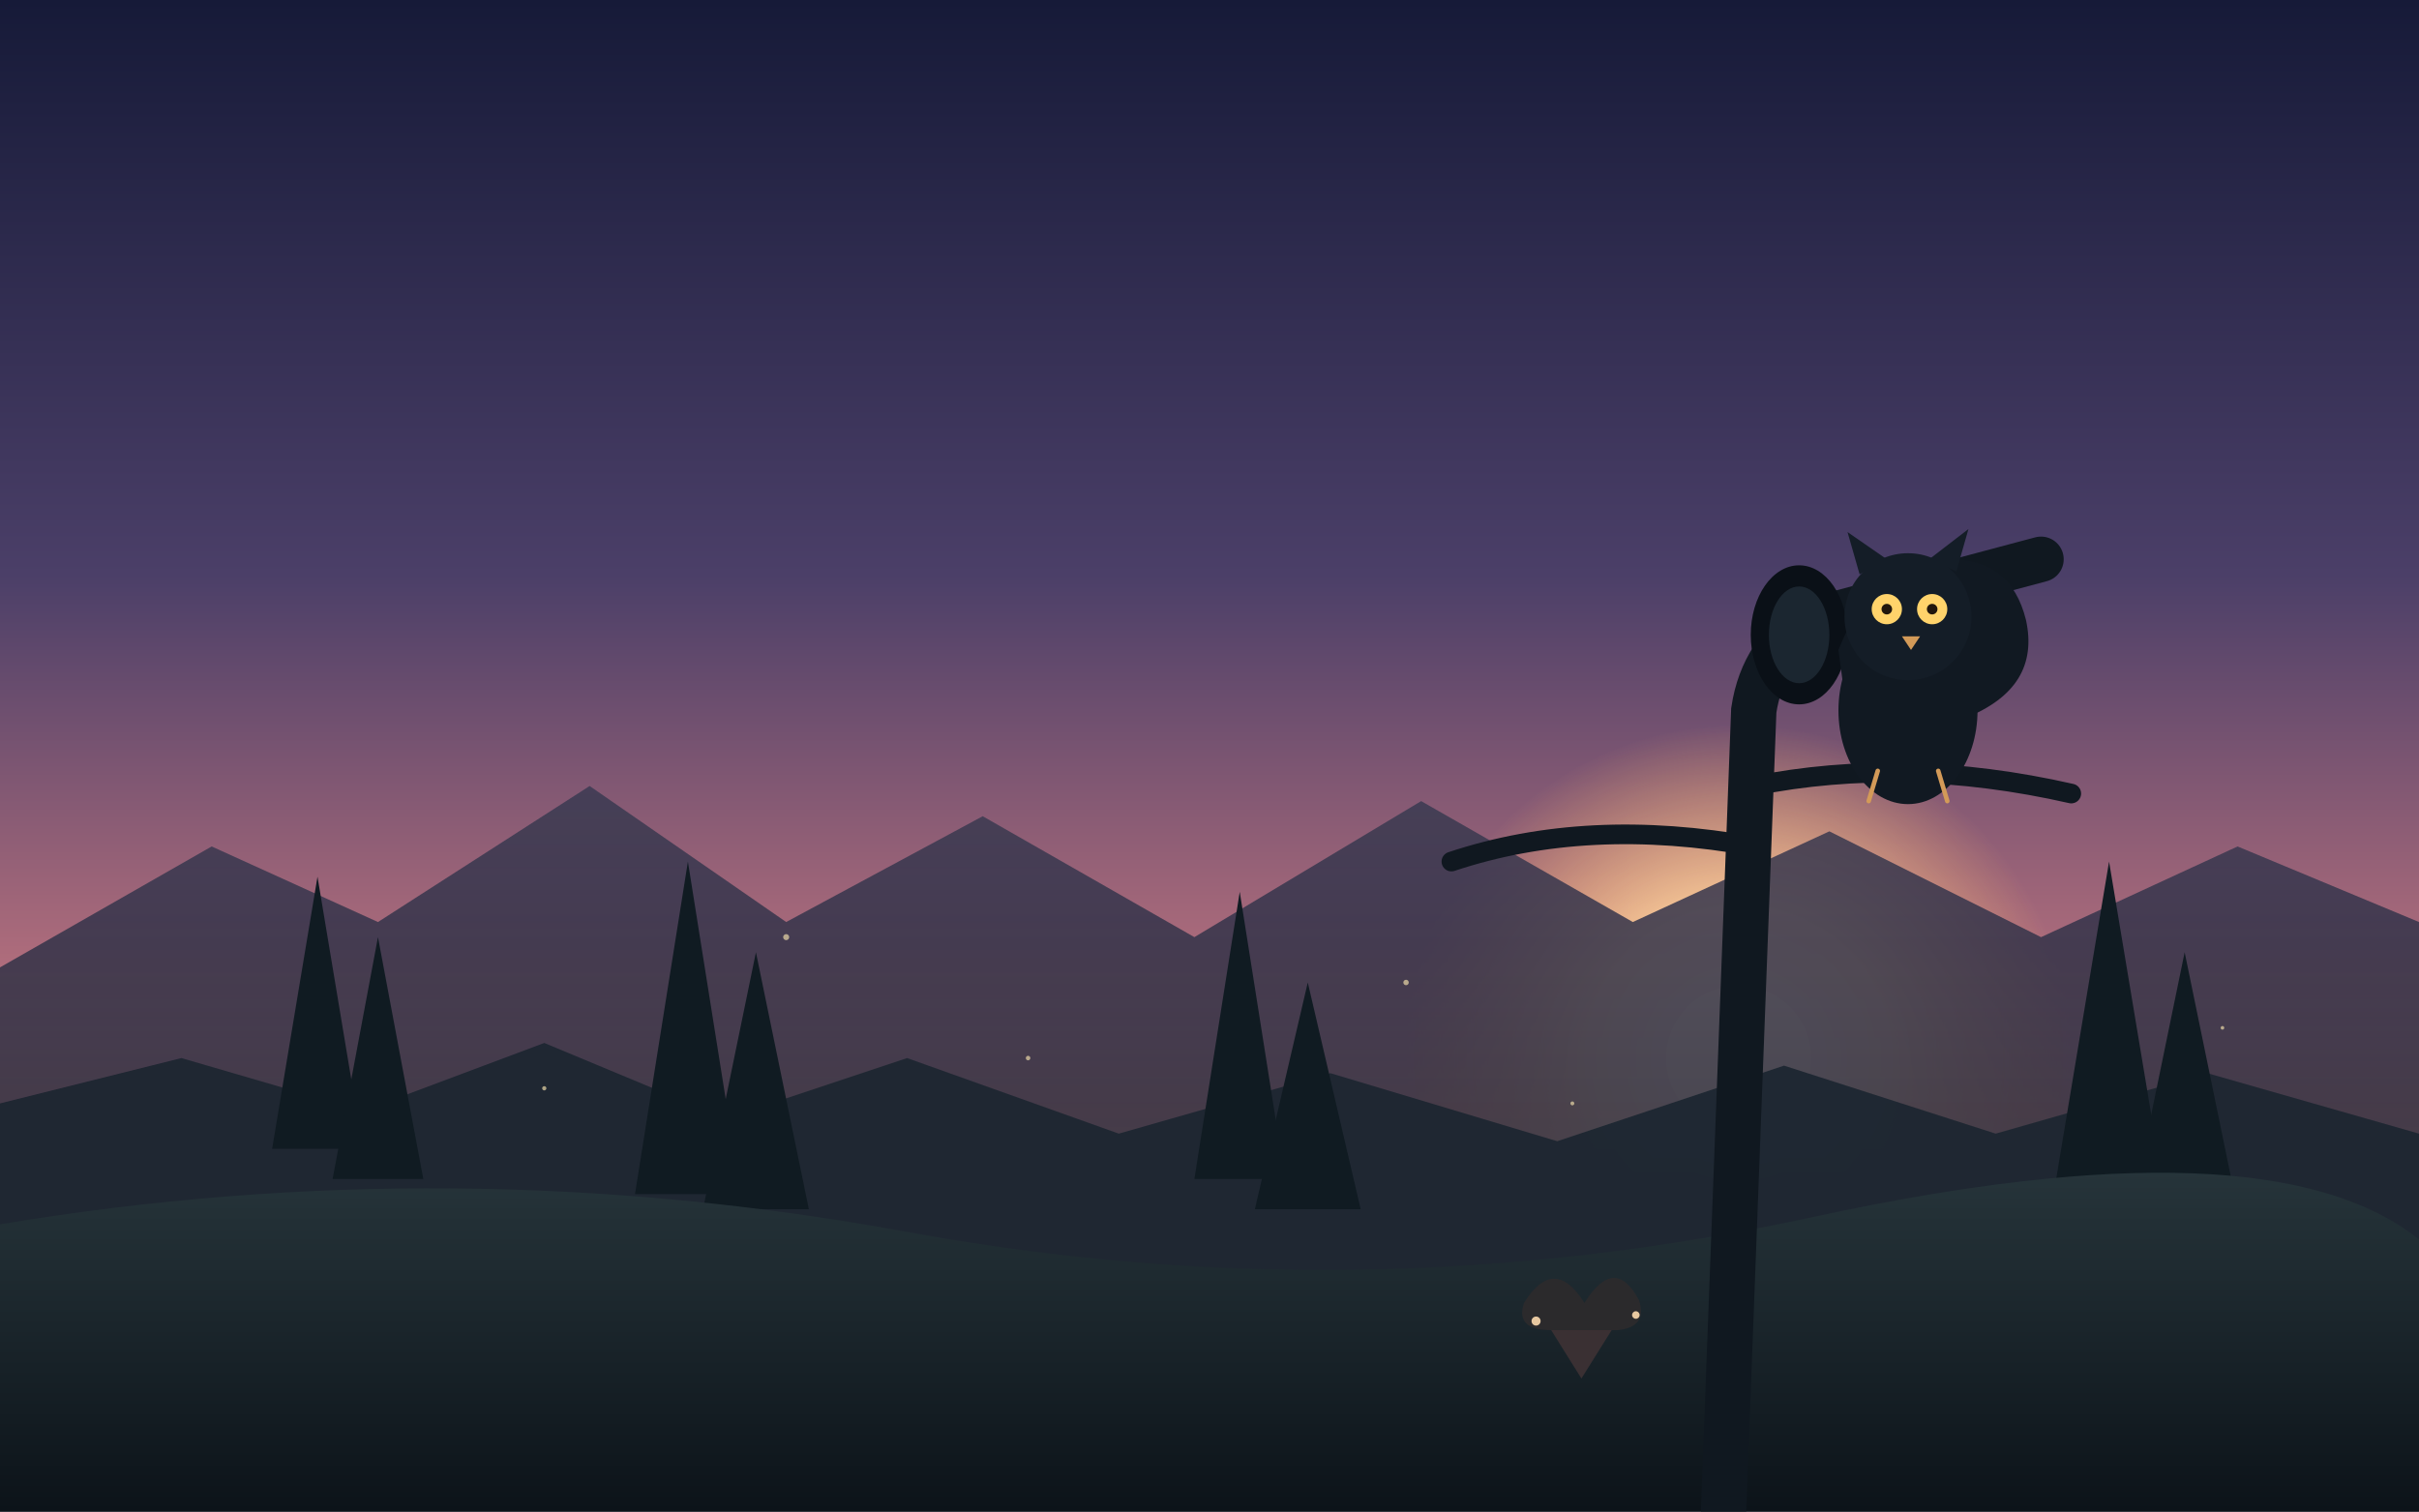
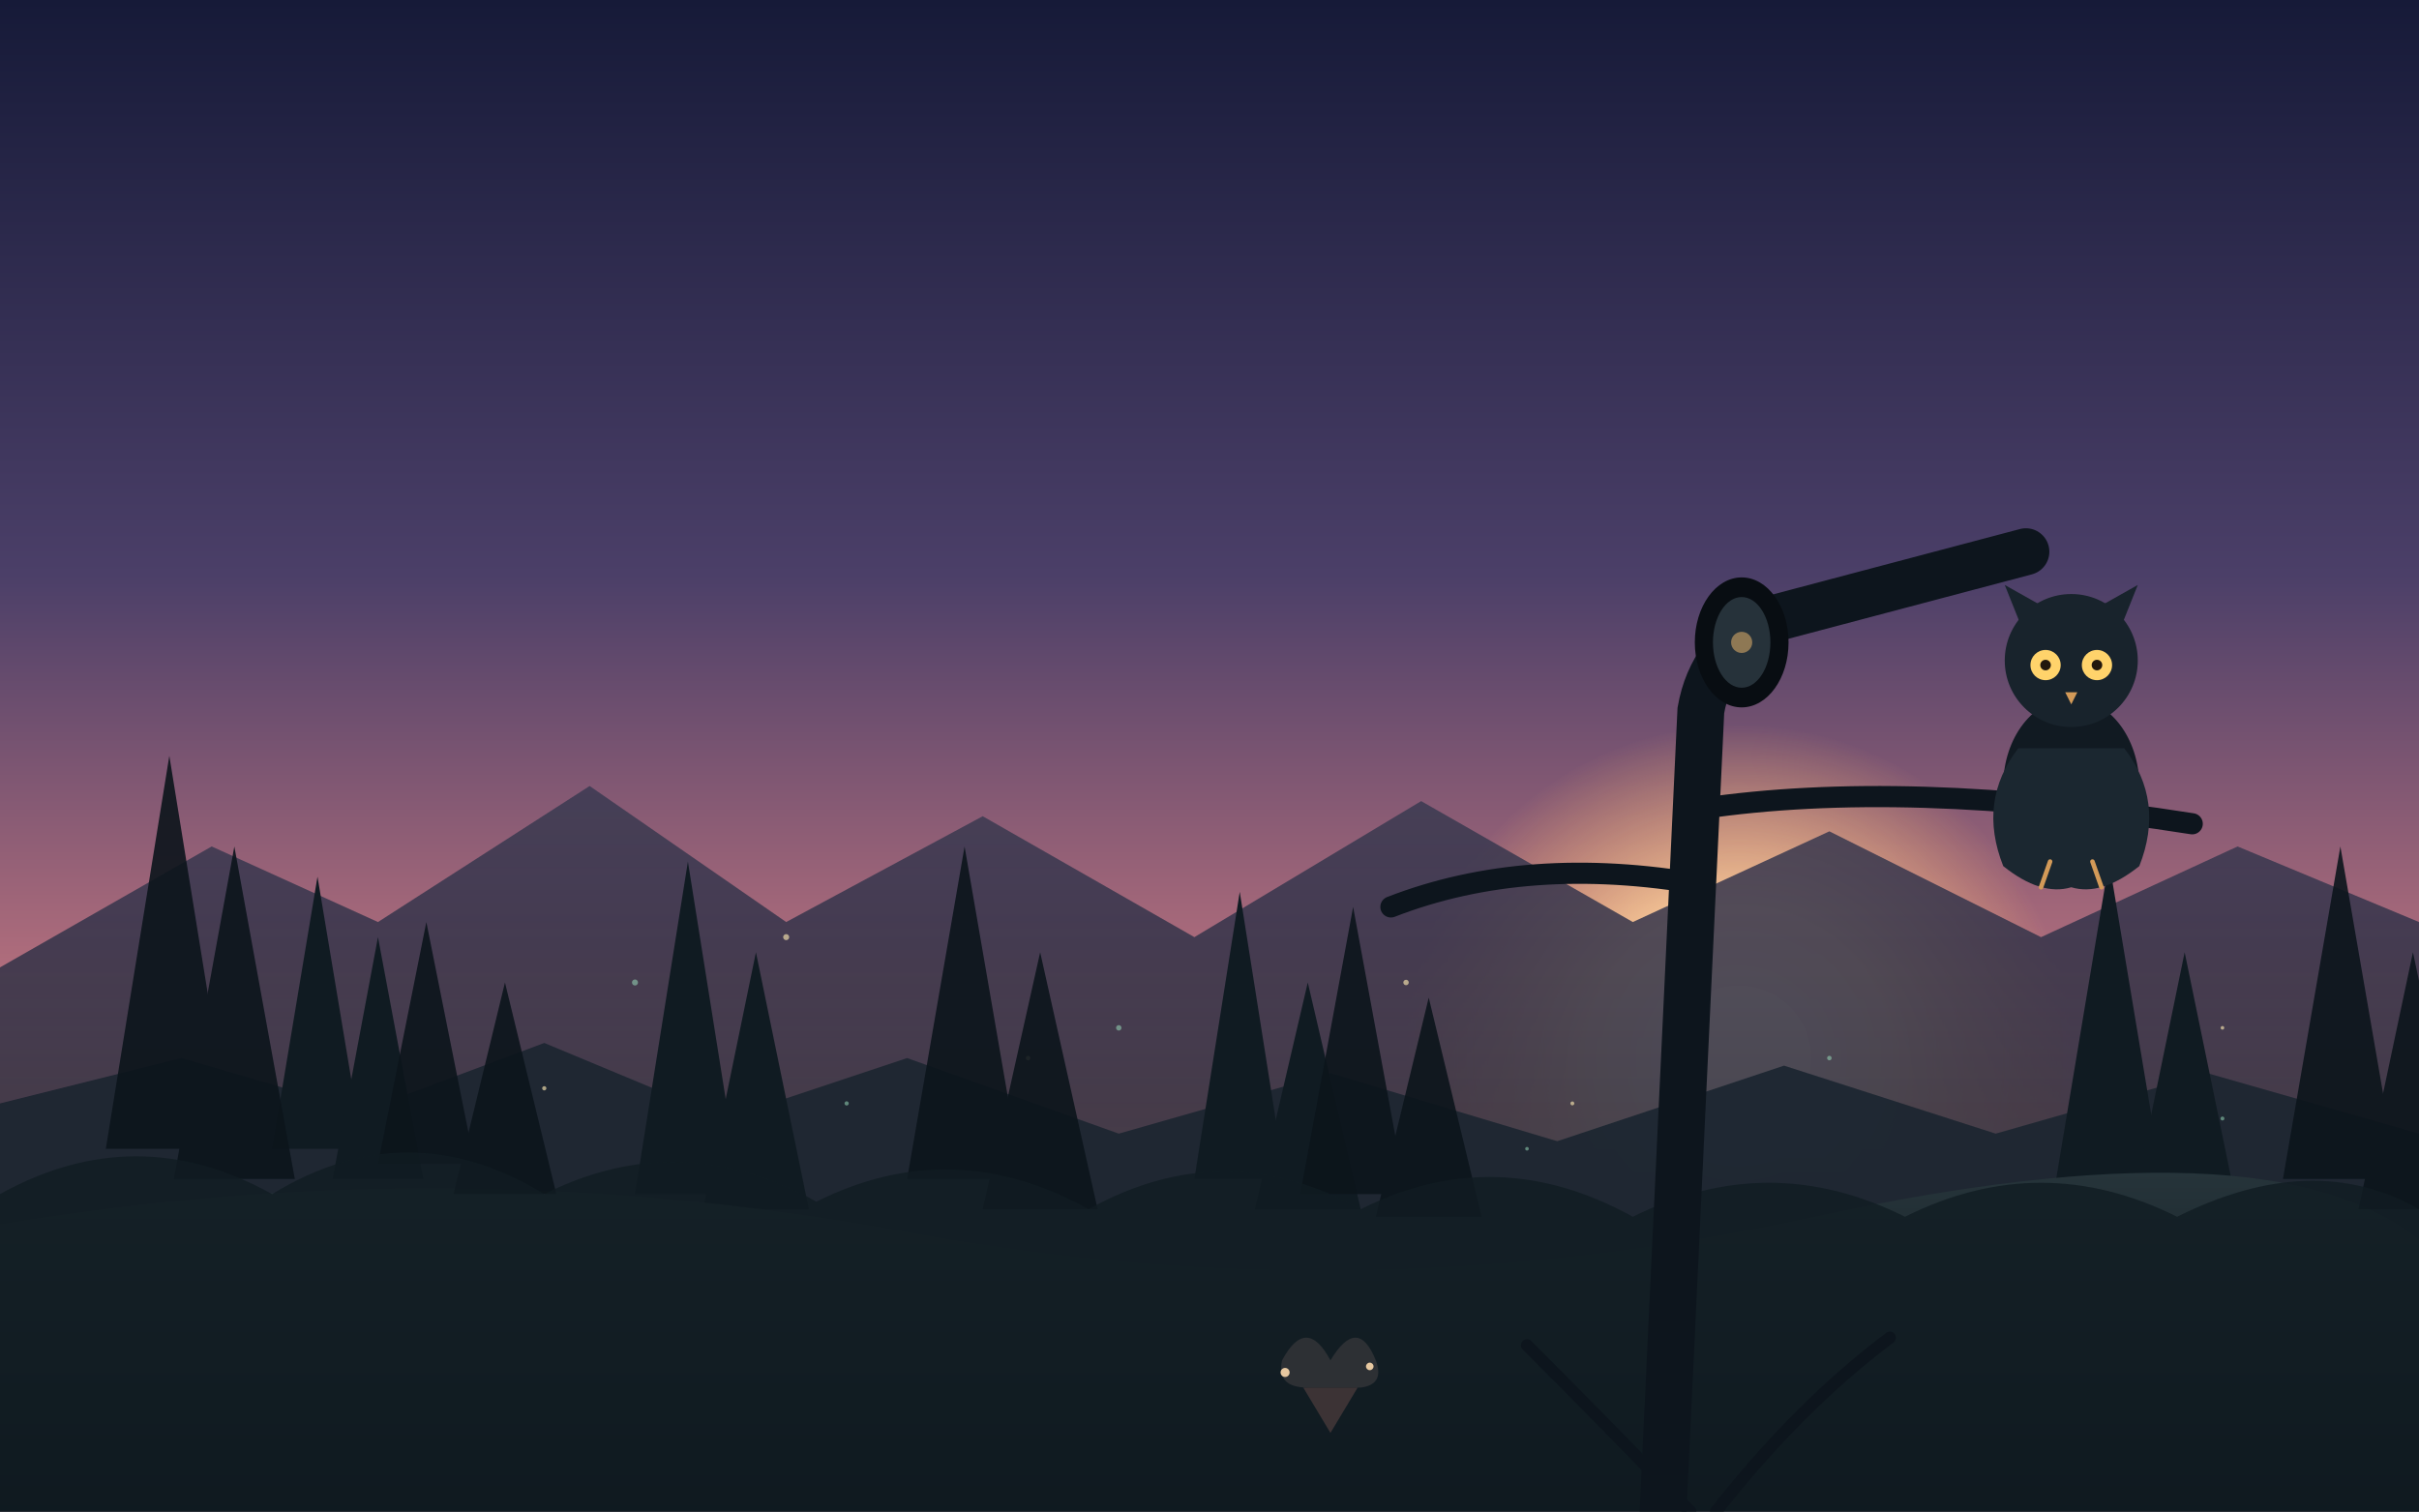
<svg xmlns="http://www.w3.org/2000/svg" viewBox="0 0 1600 1000" preserveAspectRatio="xMidYMid slice">
  <defs>
    <linearGradient id="dawnSky" x1="0" y1="0" x2="0" y2="1">
      <stop offset="0" stop-color="#161a38" />
      <stop offset=".38" stop-color="#4b3f68" />
      <stop offset=".64" stop-color="#b06d7c" />
      <stop offset=".78" stop-color="#f0a47e" />
      <stop offset=".86" stop-color="#f7c89a" />
      <stop offset="1" stop-color="#3b3140" />
    </linearGradient>
    <radialGradient id="dawnSun" cx="50%" cy="50%" r="50%">
      <stop offset="0" stop-color="#fff1cf" />
      <stop offset=".45" stop-color="#ffd39b" />
      <stop offset="1" stop-color="#ffb36b" stop-opacity="0" />
    </radialGradient>
    <linearGradient id="dawnHill" x1="0" y1="0" x2="0" y2="1">
      <stop offset="0" stop-color="#3b3a52" />
      <stop offset="1" stop-color="#171b2a" />
    </linearGradient>
    <linearGradient id="dawnMeadow" x1="0" y1="0" x2="0" y2="1">
      <stop offset="0" stop-color="#26343a" />
      <stop offset="1" stop-color="#0c1319" />
    </linearGradient>
  </defs>
  <rect width="1600" height="1000" fill="url(#dawnSky)" />
  <circle cx="1150" cy="700" r="220" fill="url(#dawnSun)" opacity=".9" />
  <circle cx="1150" cy="700" r="48" fill="#ffe3b3" opacity=".85" />
  <path fill="url(#dawnHill)" opacity=".85" d="M0 640 L140 560 L250 610 L390 520 L520 610 L650 540 L790 620 L940 530 L1080 610 L1210 550 L1350 620 L1480 560 L1600 610 L1600 1000 L0 1000Z" />
  <path fill="#1b2530" opacity=".9" d="M0 730 L120 700 L240 735 L360 690 L480 740 L600 700 L740 750 L880 710 L1030 755 L1180 705 L1320 750 L1460 710 L1600 750 L1600 1000 L0 1000Z" />
  <g fill="#101b22">
    <path d="M180 760 L210 580 L240 760Z" />
    <path d="M220 780 L250 620 L280 780Z" />
    <path d="M420 790 L455 570 L490 790Z" />
    <path d="M465 800 L500 630 L535 800Z" />
    <path d="M790 780 L820 590 L850 780Z" />
    <path d="M830 800 L865 650 L900 800Z" />
    <path d="M1360 780 L1395 570 L1430 780Z" />
    <path d="M1410 800 L1445 630 L1480 800Z" />
  </g>
  <path fill="url(#dawnMeadow)" d="M0 810 Q300 760 600 815 T1200 805 T1600 820 L1600 1000 L0 1000Z" />
  <g fill="#e9d7a7" opacity=".7">
    <circle cx="520" cy="620" r="2" />
    <circle cx="680" cy="700" r="1.5" />
    <circle cx="930" cy="650" r="1.8" />
    <circle cx="1040" cy="730" r="1.3" />
    <circle cx="360" cy="720" r="1.4" />
    <circle cx="1470" cy="680" r="1.2" />
  </g>
  <g>
-     <path d="M1140 1000 L1160 470 Q1166 430 1200 410 L1350 370" stroke="#101820" stroke-width="30" fill="none" stroke-linecap="round" />
-     <path d="M1160 520 Q1260 500 1370 525 M1160 560 Q1050 540 960 570" stroke="#101820" stroke-width="13" fill="none" stroke-linecap="round" />
-     <ellipse cx="1190" cy="420" rx="32" ry="46" fill="#0a1017" />
-     <ellipse cx="1190" cy="420" rx="20" ry="32" fill="#1b2630" />
-     <path d="M1216 430 Q1240 370 1290 370 Q1330 370 1340 410 Q1350 455 1300 475 Q1250 495 1220 460Z" fill="#111922" />
-     <ellipse cx="1262" cy="470" rx="46" ry="62" fill="#111922" />
-     <circle cx="1262" cy="408" r="42" fill="#141d27" />
-     <path d="M1230 380 L1222 352 L1248 370Z M1294 378 L1302 350 L1276 370Z" fill="#141d27" />
-     <circle cx="1248" cy="403" r="10" fill="#ffd36b" />
-     <circle cx="1278" cy="403" r="10" fill="#ffd36b" />
-     <circle cx="1248" cy="403" r="3.5" fill="#20160d" />
-     <circle cx="1278" cy="403" r="3.5" fill="#20160d" />
-     <path d="M1258 421 L1264 430 L1270 421Z" fill="#d39a58" />
-     <path d="M1242 510 L1236 530 M1282 510 L1288 530" stroke="#d39a58" stroke-width="3" stroke-linecap="round" />
-     <path d="M1048 862 Q1028 830 1008 862 Q1002 880 1026 880 L1070 880 Q1090 878 1084 860 Q1068 830 1048 862Z" fill="#2b2a2c" />
-     <path d="M1026 880 L1046 912 L1066 880Z" fill="#3a3033" />
-     <circle cx="1016" cy="874" r="3" fill="#e7c8a0" />
-     <circle cx="1082" cy="870" r="2.5" fill="#e7c8a0" />
+     <g fill="#0b141b" opacity=".9">
+       <path d="M70 760 L112 500 L154 760Z" />
+       <path d="M115 780 L155 560 L195 780Z" />
+       <path d="M250 770 L282 610 L314 770Z" />
+       <path d="M300 790 L334 650 L368 790Z" />
+       <path d="M600 780 L638 560 L676 780Z" />
+       <path d="M650 800 L688 630 L726 800Z" />
+       <path d="M860 790 L895 600 L930 790Z" />
+       <path d="M910 805 L945 660 L980 805Z" />
+       <path d="M1510 780 L1548 560 L1586 780Z" />
+       <path d="M1560 800 L1596 630 L1632 800Z" />
+     </g>
+     <g fill="#101c22" opacity=".8">
+       <path d="M0 790 Q90 740 180 790 Q270 735 360 790 Q450 745 540 795 Q630 750 720 800 Q810 750 900 800 Q990 755 1080 805 Q1170 760 1260 805 Q1350 760 1440 805 Q1530 760 1600 800 L1600 1000 L0 1000Z" />
+       <path d="M0 850 Q120 810 240 850 Q360 815 480 855 Q600 820 720 860 Q840 825 960 862 Q1080 830 1200 865 Q1320 830 1440 862 Q1560 835 1600 850 L1600 1000 L0 1000Z" />
+     </g>
+     <g>
+       <path d="M1100 1000 L1125 470 Q1132 430 1170 410 L1340 365" stroke="#0d151d" stroke-width="31" fill="none" stroke-linecap="round" />
+       <path d="M1125 535 Q1260 515 1450 545 M1125 585 Q1010 565 920 600" stroke="#0d151d" stroke-width="14" fill="none" stroke-linecap="round" />
+       <path d="M1118 1000 Q1060 940 1010 890 M1135 1000 Q1190 930 1250 885" stroke="#0d151d" stroke-width="8" fill="none" stroke-linecap="round" />
+       <ellipse cx="1152" cy="425" rx="31" ry="43" fill="#080d12" />
+       <ellipse cx="1152" cy="425" rx="19" ry="30" fill="#26323a" />
+       <circle cx="1152" cy="425" r="7" fill="#e4b06a" opacity=".55" />
+       <g transform="translate(1370 475)">
+         <ellipse cx="0" cy="45" rx="45" ry="58" fill="#111a22" />
+         <path d="M-35 20 Q-62 55 -45 98 Q-20 118 0 112 Q20 118 45 98 Q62 55 35 20Z" fill="#1b2730" />
+         <circle cx="0" cy="-38" r="44" fill="#18232c" />
+         <path d="M-32 -58 L-44 -88 L-12 -70Z M32 -58 L44 -88 L12 -70Z" fill="#18232c" />
+         <circle cx="-17" cy="-35" r="10" fill="#ffd36b" />
+         <circle cx="17" cy="-35" r="10" fill="#ffd36b" />
+         <circle cx="-17" cy="-35" r="3.5" fill="#22170d" />
+         <circle cx="17" cy="-35" r="3.5" fill="#22170d" />
+         <path d="M-4 -17 L0 -9 L4 -17Z" fill="#d39a58" />
+         <path d="M-14 95 L-20 112 M14 95 L20 112" stroke="#d39a58" stroke-width="3" stroke-linecap="round" />
+       </g>
+       <g fill="#2d3034">
+         <path d="M880 900 Q864 870 848 900 Q844 918 865 918 L900 918 Q916 916 910 900 Q898 870 880 900Z" />
+         <path d="M862 918 L880 948 L898 918Z" fill="#3c3335" />
+         <circle cx="850" cy="908" r="3" fill="#e7c8a0" />
+         <circle cx="906" cy="904" r="2.5" fill="#e7c8a0" />
+       </g>
+     </g>
+     <g fill="#9fe7c2" opacity=".5">
+       <circle cx="420" cy="650" r="2" />
+       <circle cx="560" cy="730" r="1.4" />
+       <circle cx="740" cy="680" r="1.8" />
+       <circle cx="1010" cy="760" r="1.2" />
+       <circle cx="1210" cy="700" r="1.5" />
+       <circle cx="1470" cy="740" r="1.3" />
+     </g>
  </g>
</svg>
